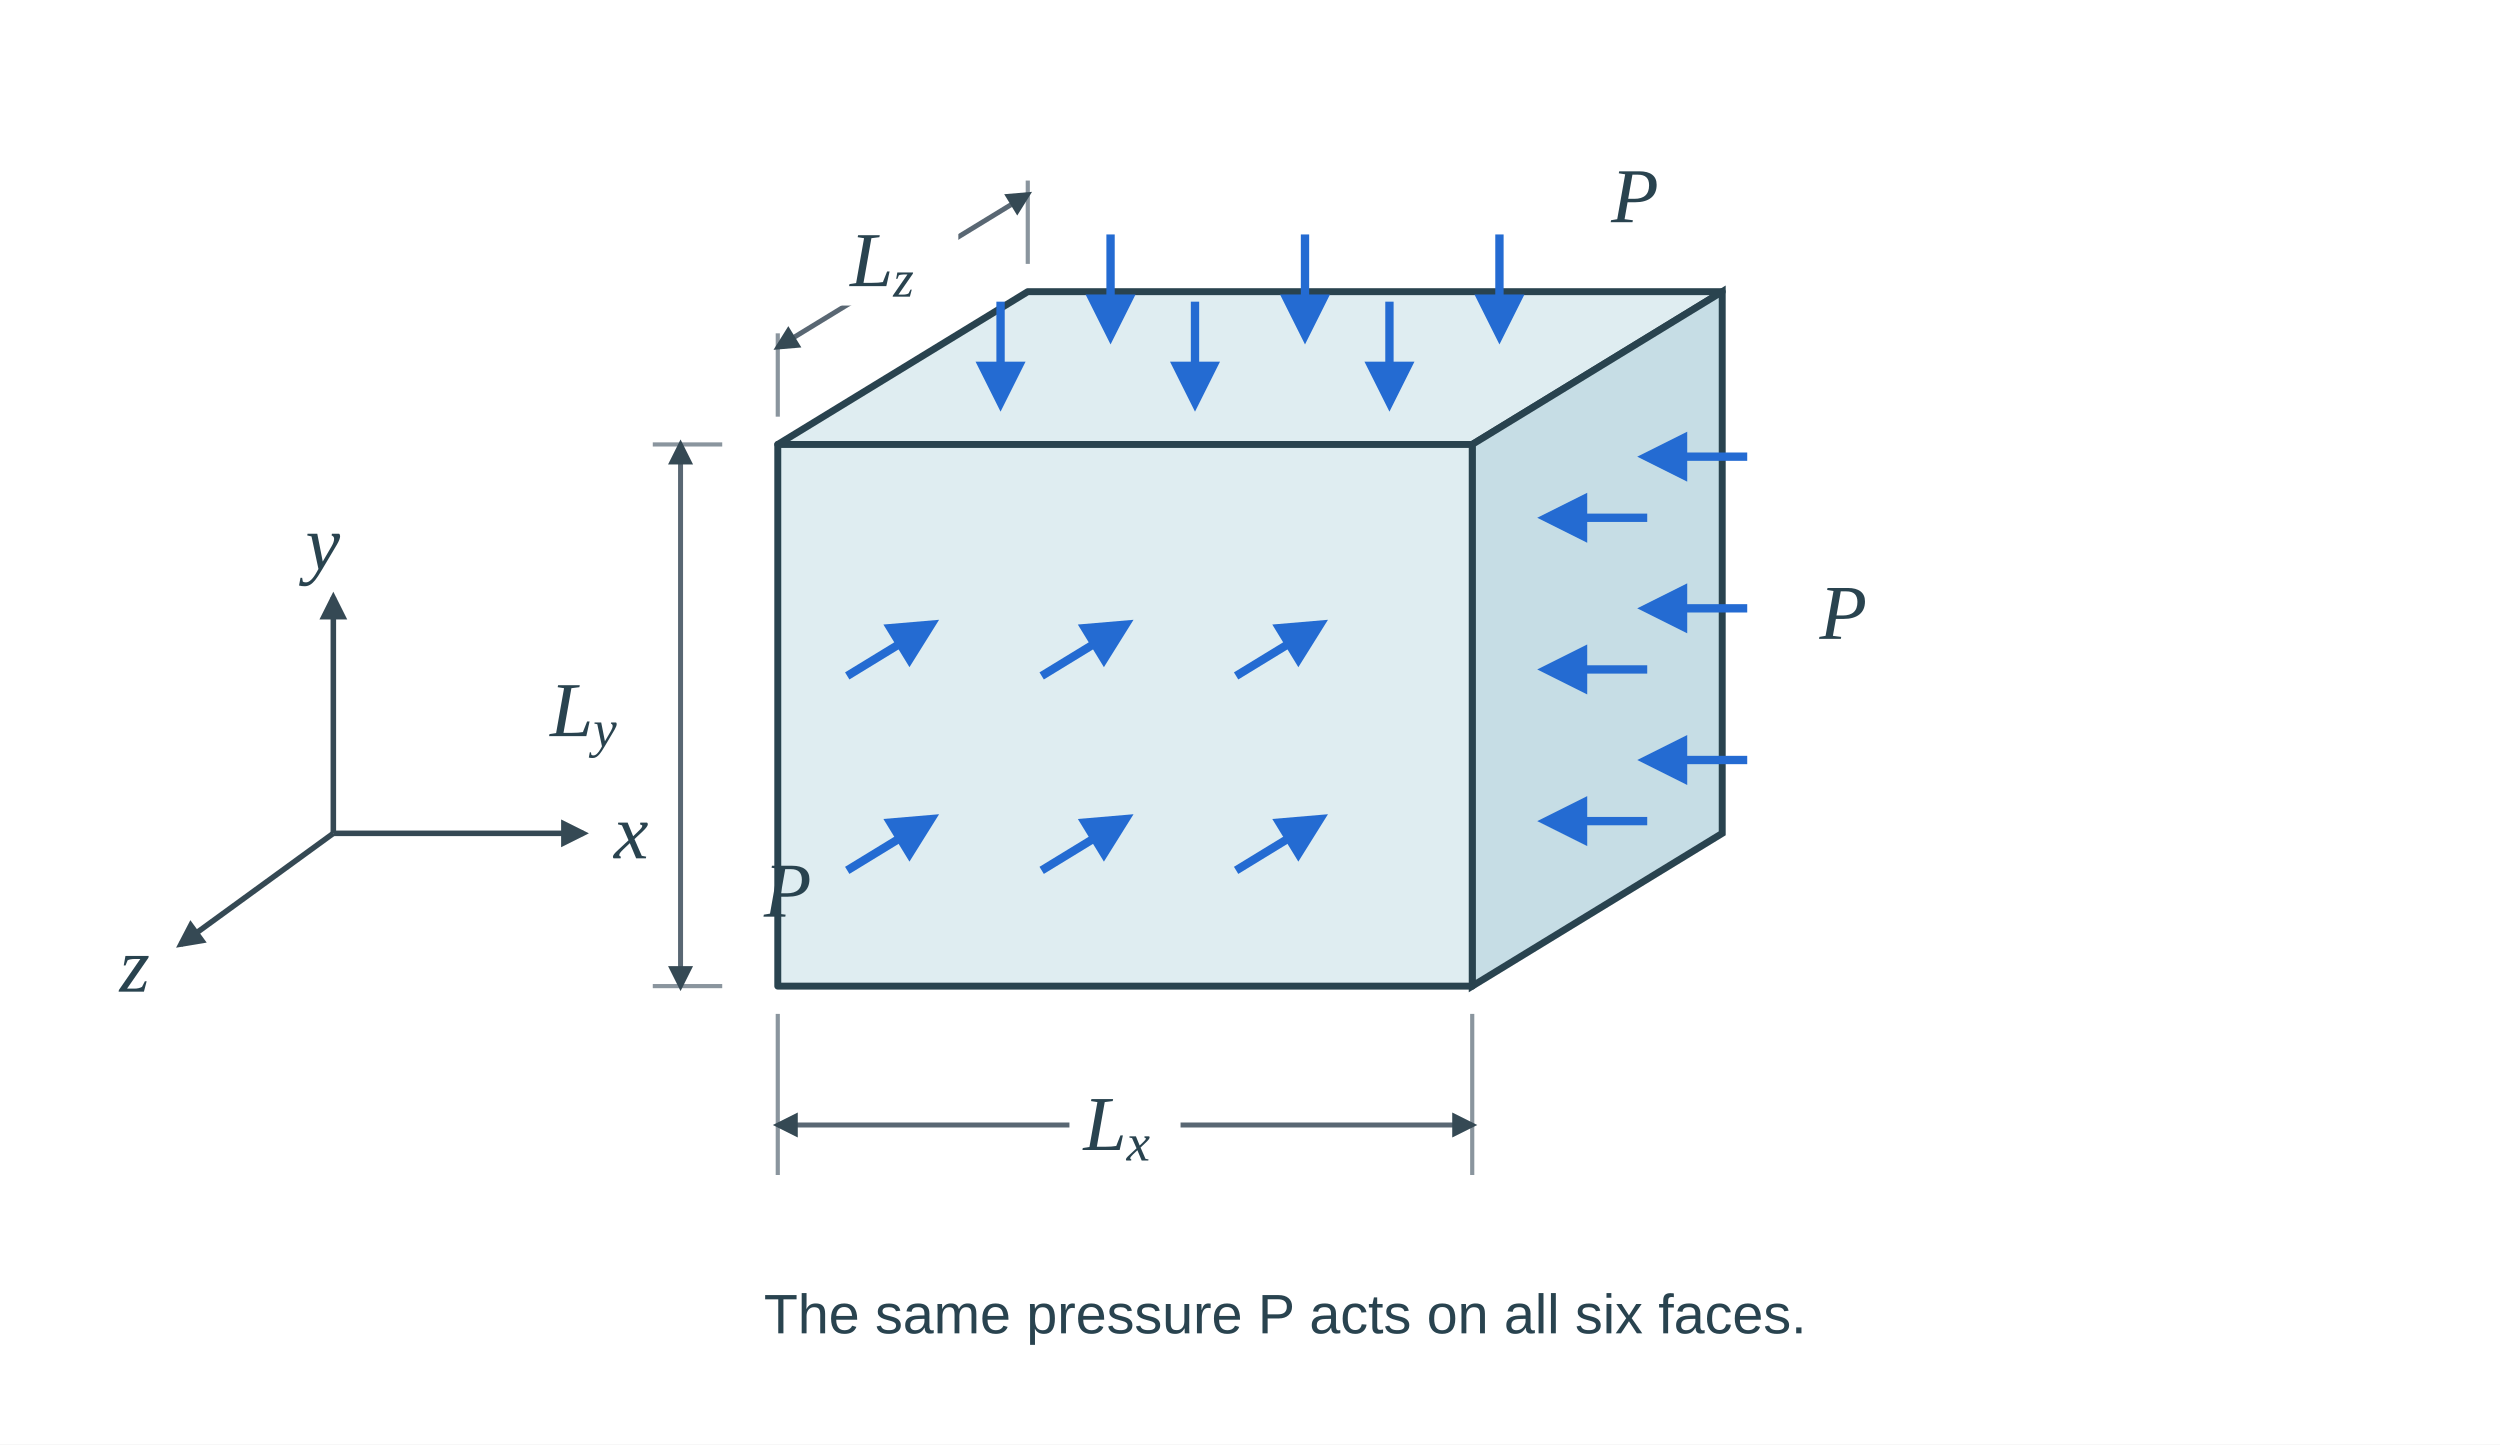
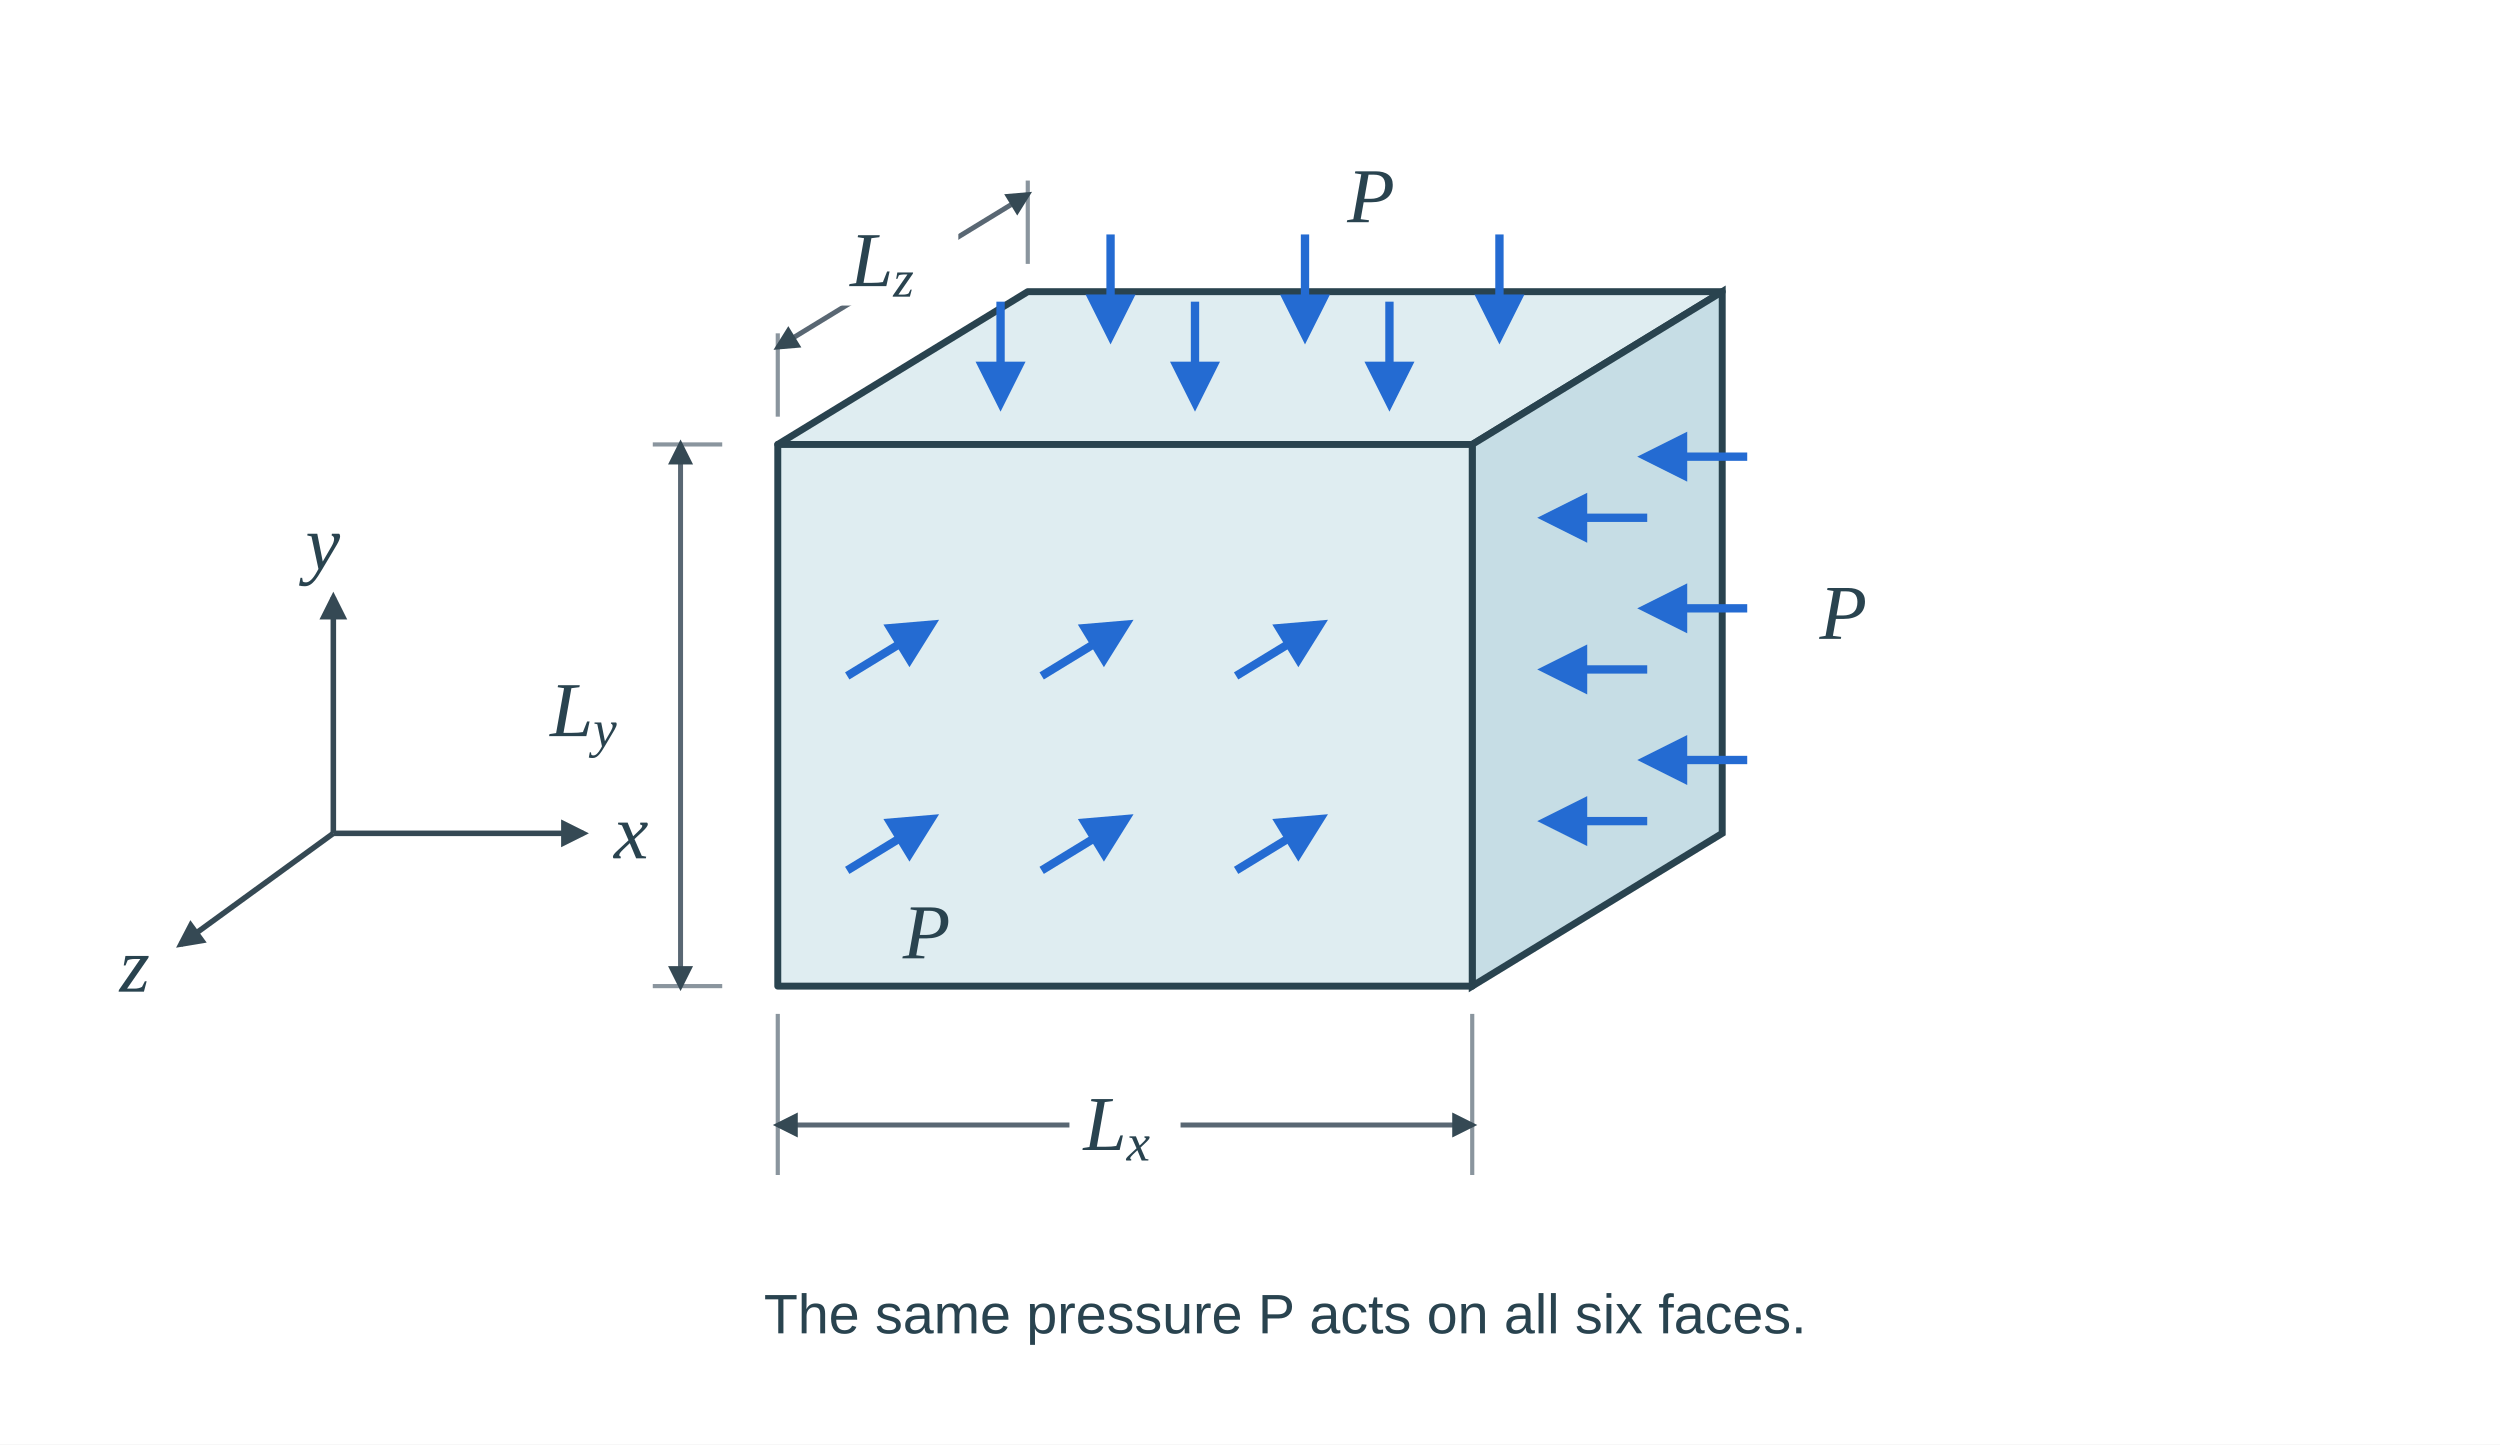
<svg xmlns="http://www.w3.org/2000/svg" viewBox="0 0 900 520" role="img" aria-labelledby="title">
  <defs>
    <marker id="load" viewBox="0 0 10 10" refX="8" refY="5" markerWidth="6" markerHeight="6" orient="auto-start-reverse">
      <path d="M0 0 L10 5 L0 10 Z" fill="#246bd2" stroke="none" />
    </marker>
    <marker id="axis" viewBox="0 0 10 10" refX="8" refY="5" markerWidth="5" markerHeight="5" orient="auto-start-reverse">
      <path d="M0 0 L10 5 L0 10 Z" fill="#354954" stroke="none" />
    </marker>
    <style>
      text{font-family:Arial,Helvetica,sans-serif;font-size:24px;fill:#29434f}
      .math{font-family:Georgia,'Times New Roman',serif;font-style:italic;font-size:28px}
      .small{font-size:20px}
      .outline{fill:#dfedf1;stroke:#29434f;stroke-width:2.5;stroke-linejoin:round}
      .load{stroke-linecap:butt;fill:none;stroke:#246bd2;stroke-width:3;marker-end:url(#load)}
      .axis{stroke-linecap:butt;fill:none;stroke:#354954;stroke-width:2;marker-end:url(#axis)}
      .dim{stroke-linecap:butt;fill:none;stroke:#596773;stroke-width:1.8;marker-start:url(#axis);marker-end:url(#axis)}
      .guide{fill:none;stroke:#8a959e;stroke-width:1.5;stroke-dasharray:7 6}
      .extension{stroke:#8a959e;stroke-width:1.5}
    </style>
  </defs>
  <rect width="900" height="520" fill="white" />
  <path class="outline" d="M280 160 L370 105 H620 L530 160 Z" />
  <path d="M530 160 L620 105 V300 L530 355 Z" fill="#c6dde5" stroke="#29434f" stroke-width="2.5" />
  <path class="outline" d="M280 160 H530 V355 H280 Z" />
  <path class="load" d="M360.2 108.6 V144.6" />
  <path class="load" d="M430.2 108.6 V144.6" />
  <path class="load" d="M500.2 108.6 V144.6" />
  <path class="load" d="M399.8 84.4 V120.4" />
  <path class="load" d="M469.8 84.4 V120.4" />
  <path class="load" d="M539.8 84.4 V120.4" />
  <path class="load" d="M593 186.4 H557" />
  <path class="load" d="M629 164.4 H593" />
  <path class="load" d="M593 241 H557" />
  <path class="load" d="M629 219 H593" />
  <path class="load" d="M593 295.6 H557" />
  <path class="load" d="M629 273.6 H593" />
  <path class="load" d="M305 243.333 L335 225" />
  <path class="load" d="M375 243.333 L405 225" />
  <path class="load" d="M445 243.333 L475 225" />
  <path class="load" d="M305 313.333 L335 295" />
  <path class="load" d="M375 313.333 L405 295" />
  <path class="load" d="M445 313.333 L475 295" />
-   <text class="math" x="580" y="80">P</text>
+   <text class="math" x="485" y="80">P</text>
  <text class="math" x="655" y="230">P</text>
-   <text class="math" x="275" y="330">P</text>
+   <text class="math" x="325" y="345">P</text>
  <path class="axis" d="M120 300 H210" />
  <path class="axis" d="M120 300 V215" />
  <path class="axis" d="M120 300 L65 340" />
  <text class="math" x="221" y="309">x</text>
  <text class="math" x="110" y="205">y</text>
  <text class="math" x="43" y="357">z</text>
  <path class="extension" d="M280 365 V423 M530 365 V423" />
  <path class="dim" d="M280 405 H530" />
  <rect x="385" y="388" width="40" height="32" fill="white" />
  <text class="math" x="390" y="414">L<tspan font-size="19" baseline-shift="sub">x</tspan>
  </text>
  <path class="extension" d="M260 160 H235 M260 355 H235" />
  <path class="dim" d="M245 160 V355" />
  <text class="math" x="198" y="265">L<tspan font-size="19" baseline-shift="sub">y</tspan>
  </text>
  <path class="extension" d="M280 150 V120 M370 95 V65" />
  <path class="dim" d="M280 125 L370 70" />
  <rect x="302" y="78" width="43" height="32" fill="white" />
  <text class="math" x="306" y="103">L<tspan font-size="19" baseline-shift="sub">z</tspan>
  </text>
  <text class="small" x="275" y="480">The same pressure P acts on all six faces.</text>
</svg>
